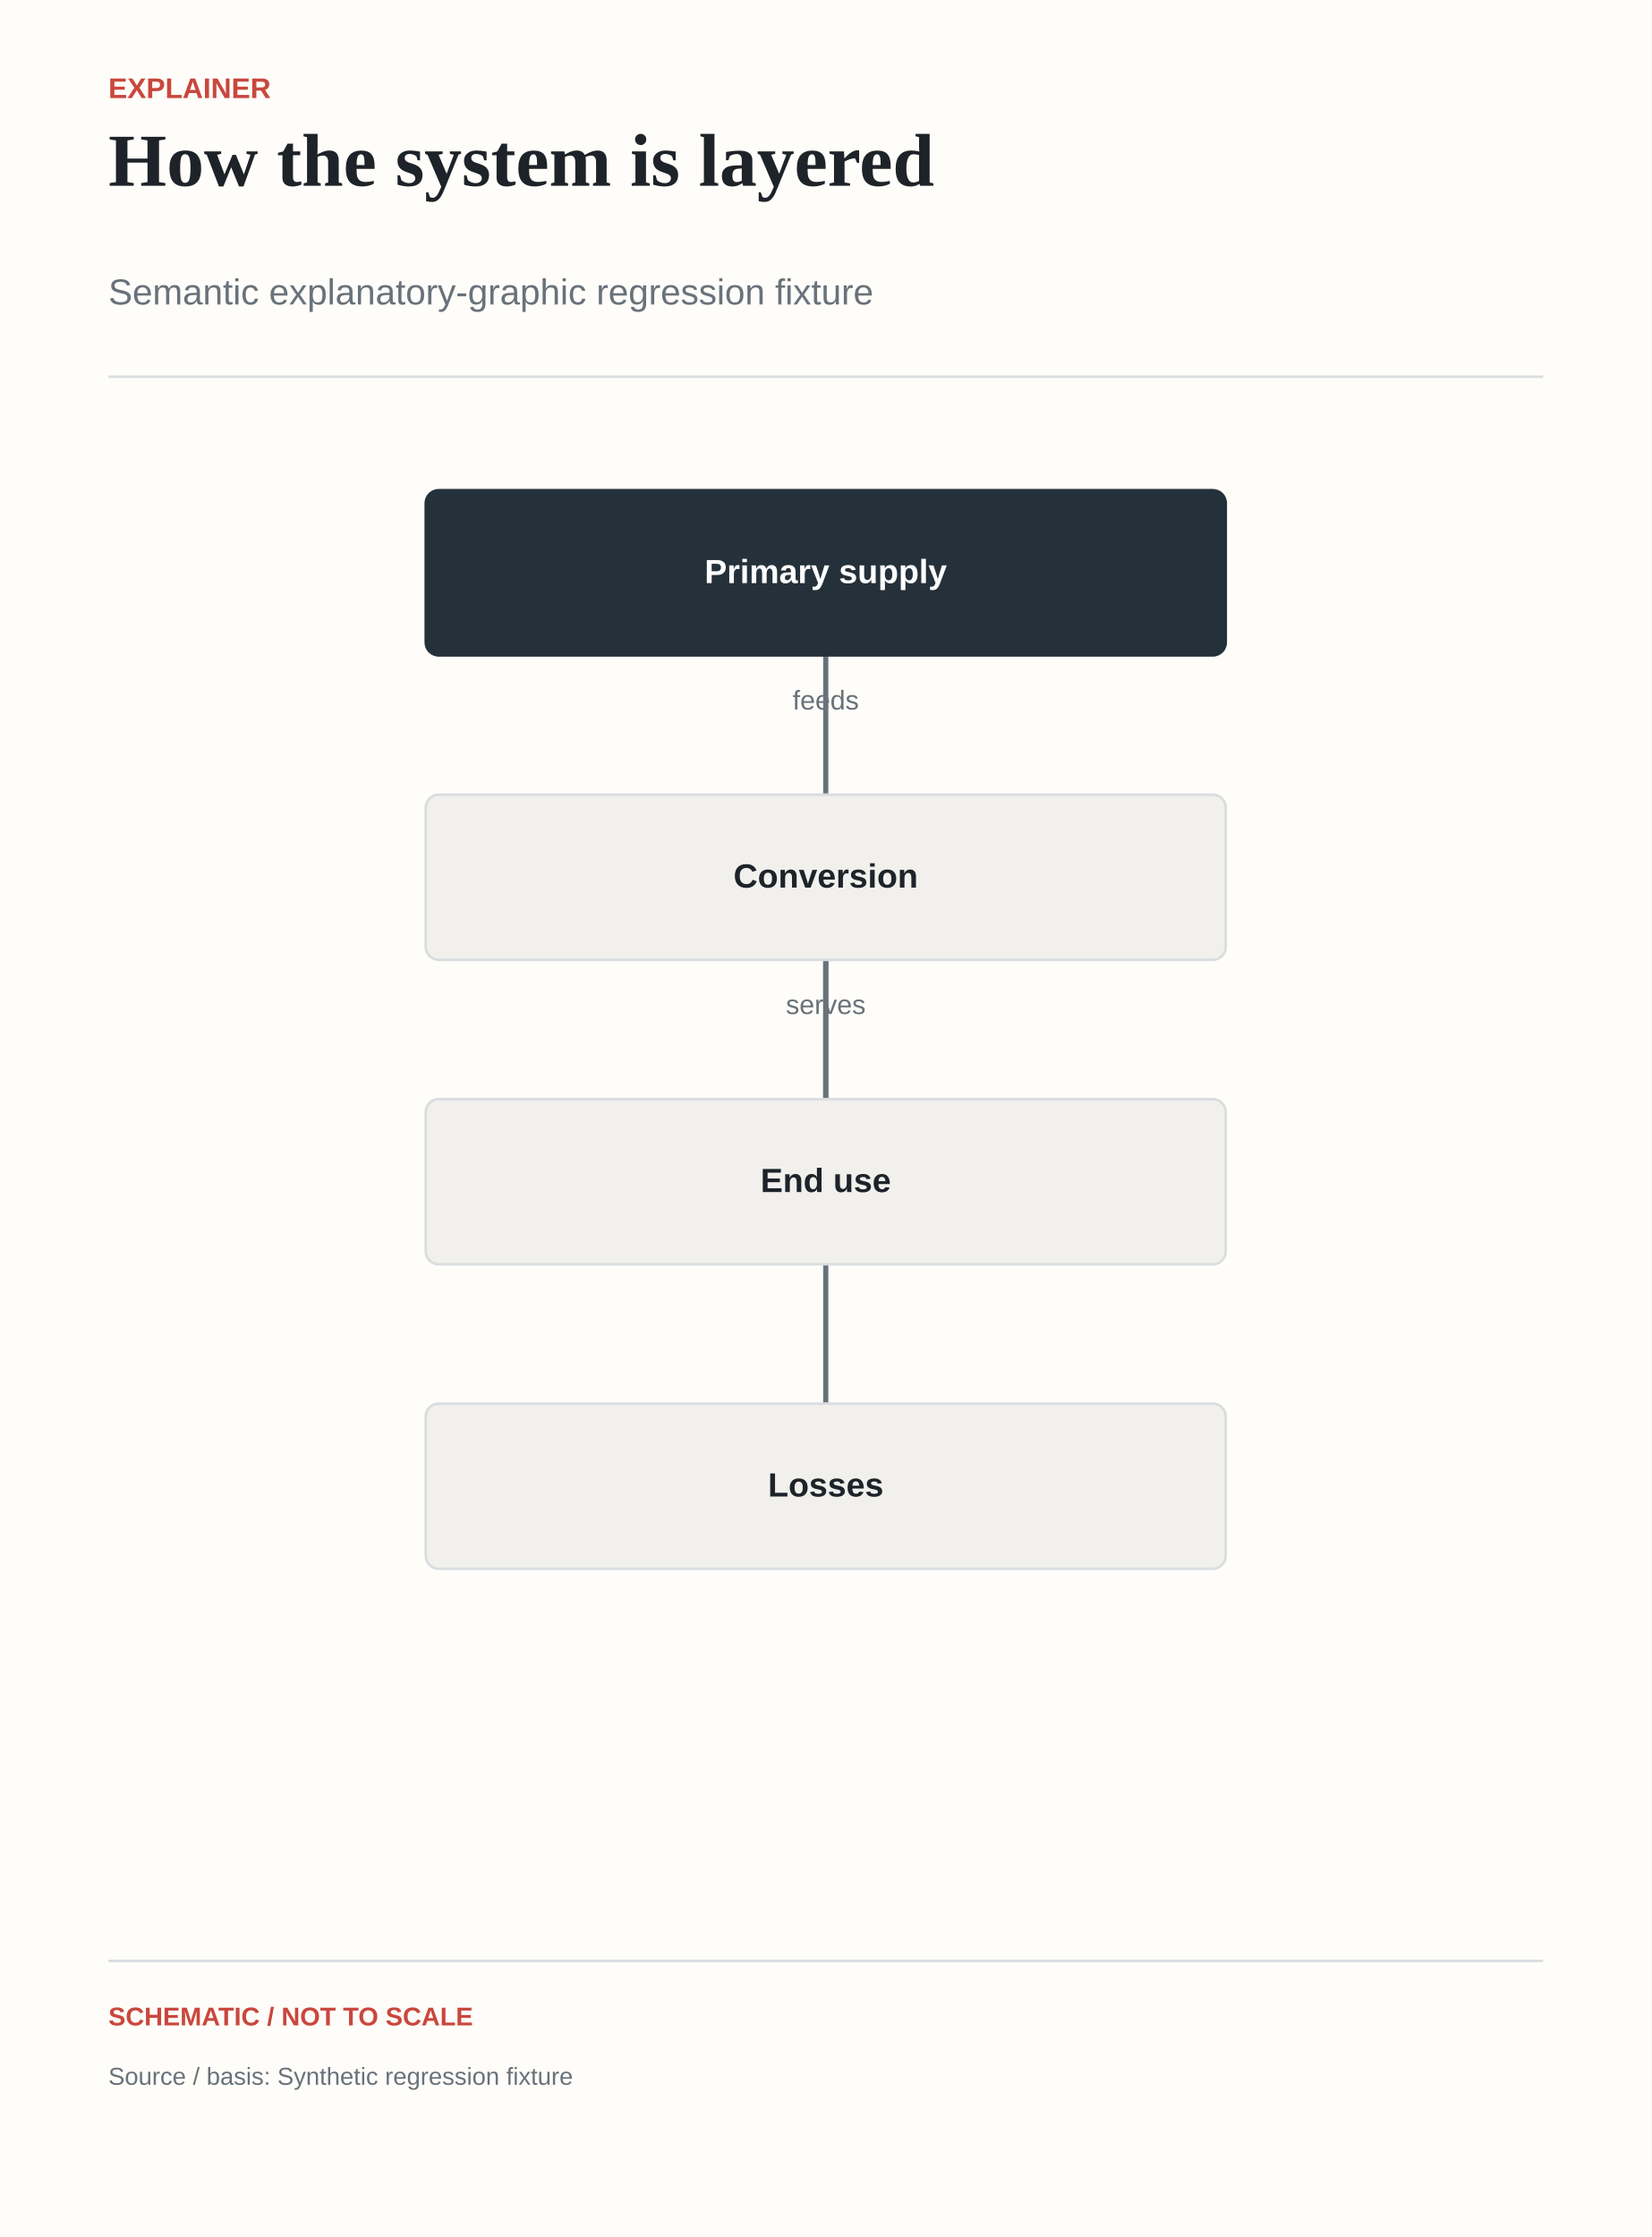
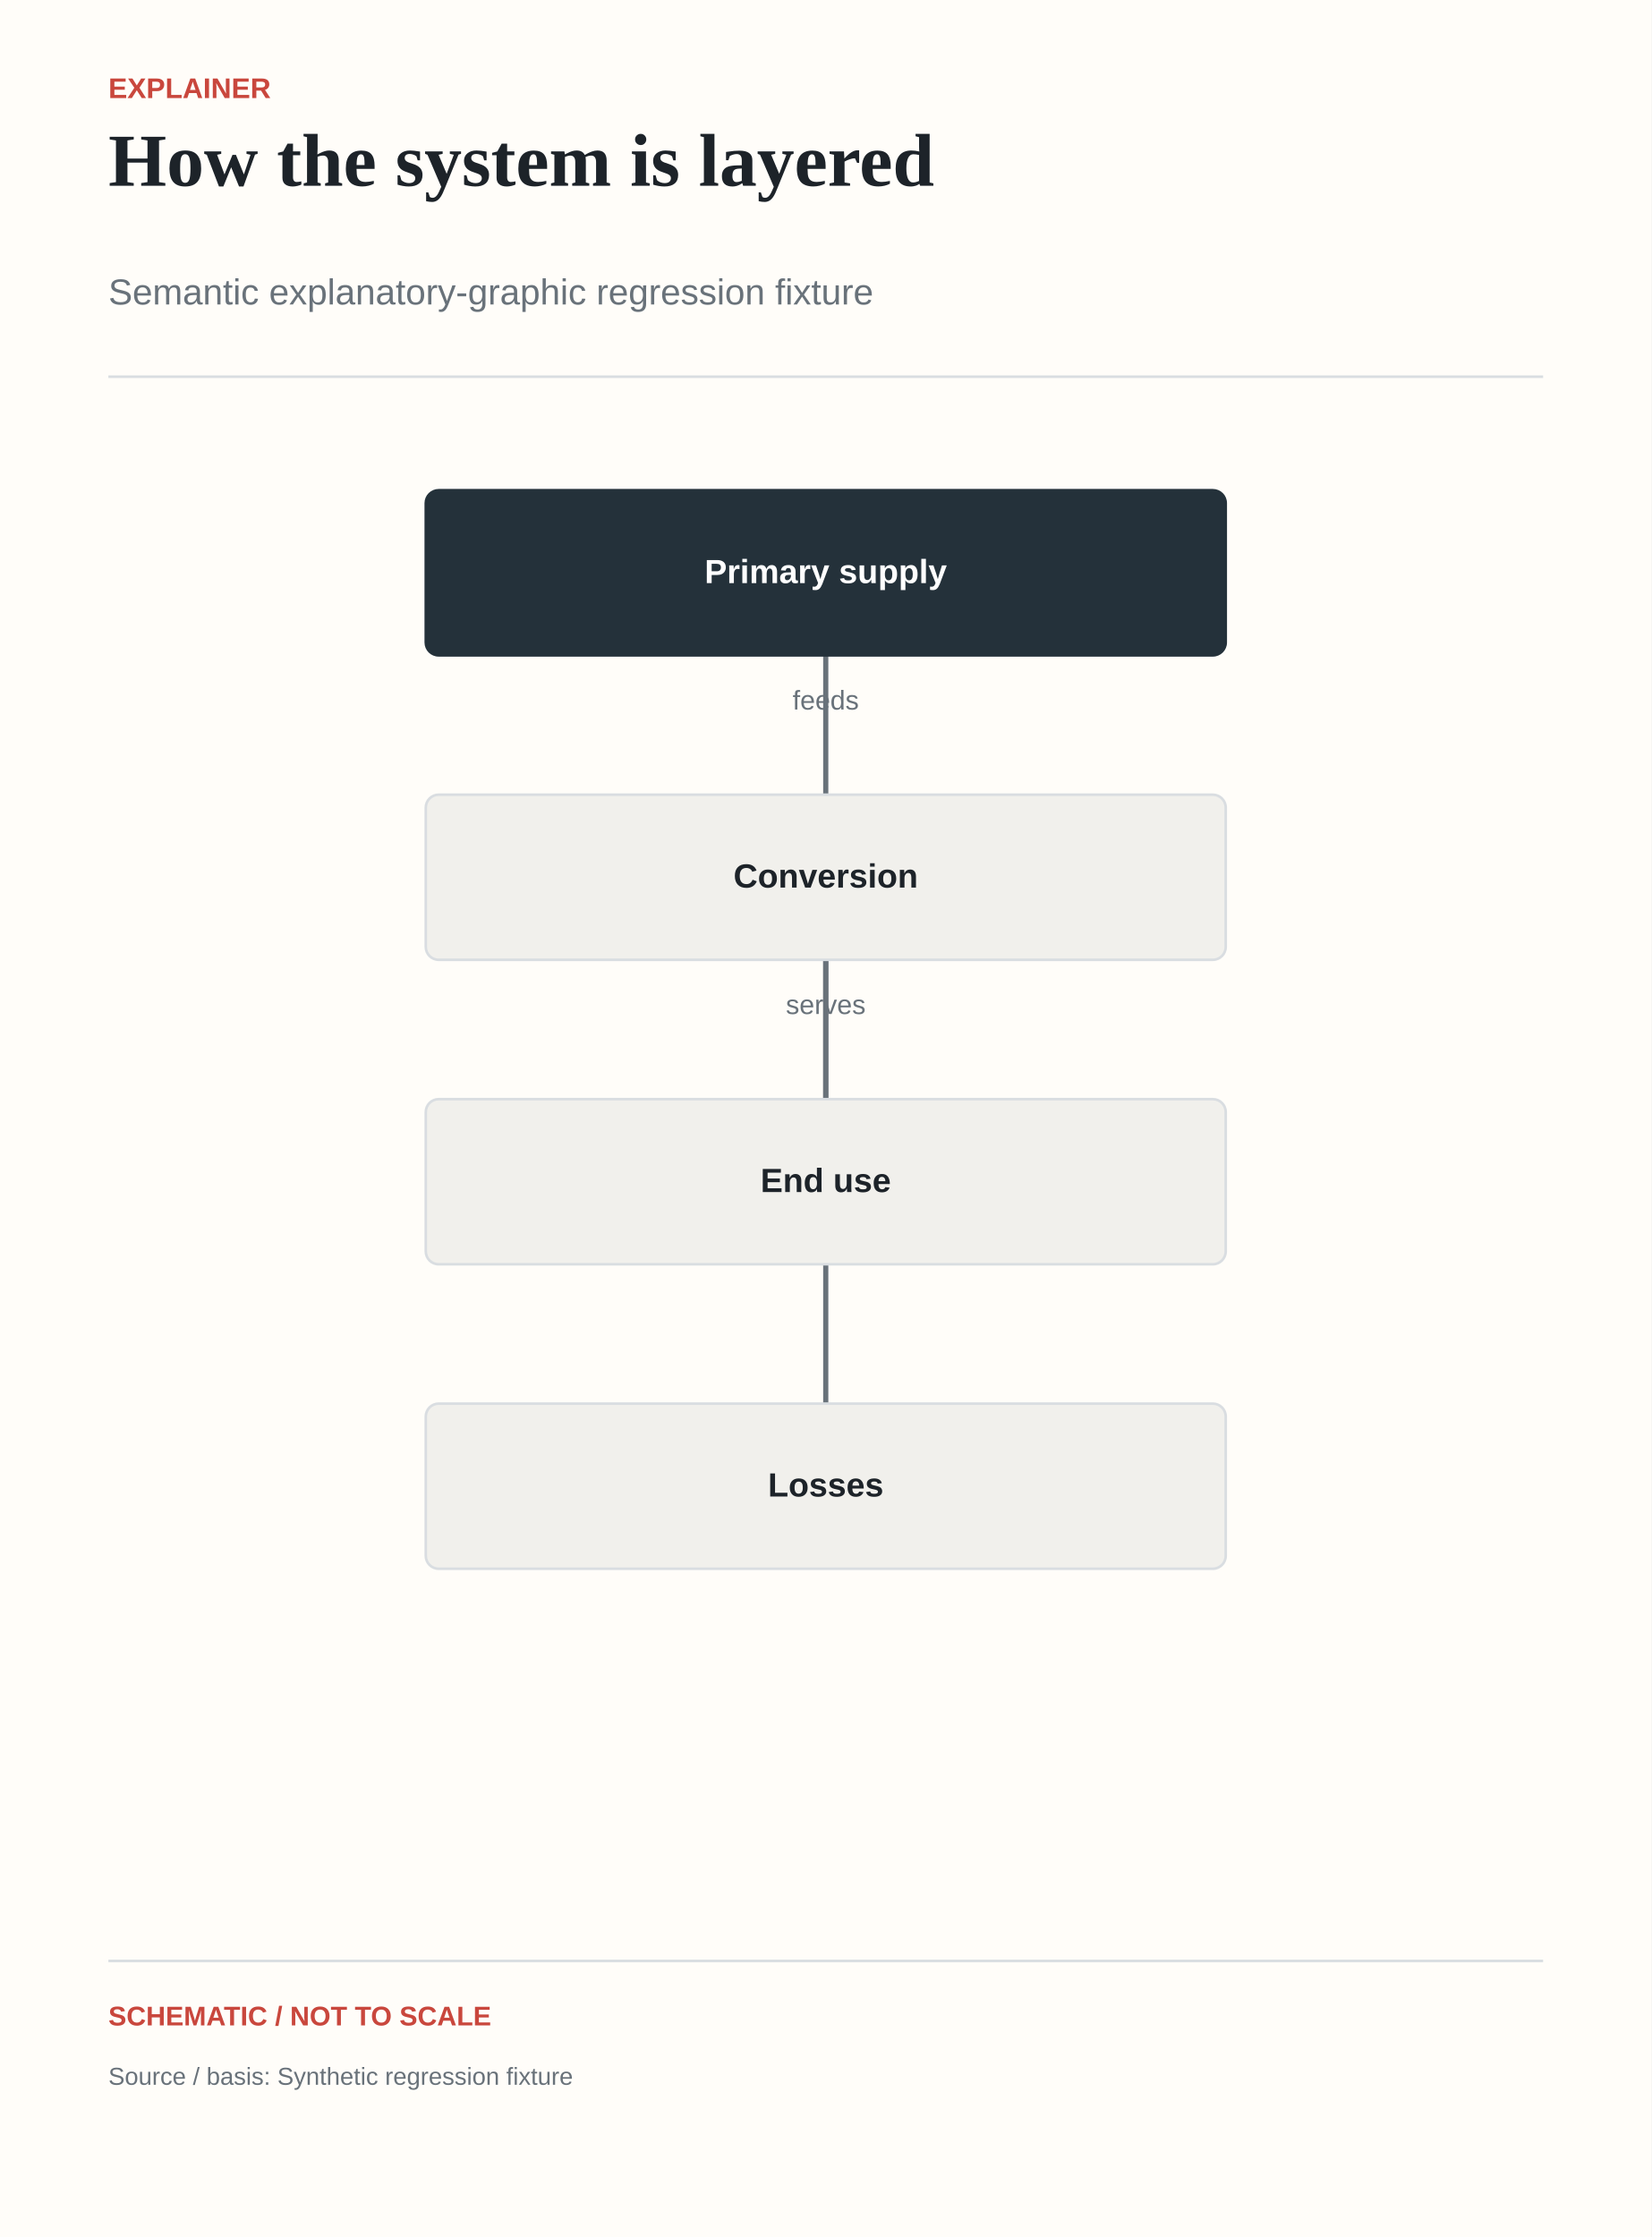
<svg xmlns="http://www.w3.org/2000/svg" viewBox="0 0 640 867" role="img" aria-labelledby="ex-title ex-desc" data-explainer-version="0.1.0" data-view="system">
  <rect width="640" height="867" fill="#fffdf9" />
  <text x="42" y="38" text-anchor="start" font-family="Arial, Helvetica, sans-serif" font-size="11" font-weight="700" fill="#c9473d">EXPLAINER</text>
  <text x="42" y="72" text-anchor="start" font-family="Georgia, 'Times New Roman', serif" font-size="29" font-weight="700" fill="#1d2329">How the system is layered</text>
  <text x="42" y="118" text-anchor="start" font-family="Arial, Helvetica, sans-serif" font-size="14" font-weight="400" fill="#69727a">Semantic explanatory-graphic regression fixture</text>
  <line x1="42" y1="146" x2="598" y2="146" stroke="#d9dde1" />
  <line x1="320" y1="222" x2="320" y2="340" stroke="#69727a" stroke-width="2" />
  <text x="320" y="275" text-anchor="middle" font-family="Arial, Helvetica, sans-serif" font-size="10.5" font-weight="400" fill="#69727a">feeds</text>
  <line x1="320" y1="340" x2="320" y2="458" stroke="#69727a" stroke-width="2" />
  <text x="320" y="393" text-anchor="middle" font-family="Arial, Helvetica, sans-serif" font-size="10.5" font-weight="400" fill="#69727a">serves</text>
  <line x1="320" y1="340" x2="320" y2="576" stroke="#69727a" stroke-width="2" />
  <text x="320" y="452" text-anchor="middle" font-family="Arial, Helvetica, sans-serif" font-size="10.5" font-weight="400" fill="#69727a">loses</text>
  <rect x="165" y="190" width="310" height="64" rx="5" fill="#24313a" stroke="#24313a" />
  <text x="320" y="226" text-anchor="middle" font-family="Arial, Helvetica, sans-serif" font-size="13" font-weight="700" fill="#fff">Primary supply</text>
  <rect x="165" y="308" width="310" height="64" rx="5" fill="#f1f0ec" stroke="#d9dde1" />
  <text x="320" y="344" text-anchor="middle" font-family="Arial, Helvetica, sans-serif" font-size="13" font-weight="700" fill="#1d2329">Conversion</text>
  <rect x="165" y="426" width="310" height="64" rx="5" fill="#f1f0ec" stroke="#d9dde1" />
  <text x="320" y="462" text-anchor="middle" font-family="Arial, Helvetica, sans-serif" font-size="13" font-weight="700" fill="#1d2329">End use</text>
  <rect x="165" y="544" width="310" height="64" rx="5" fill="#f1f0ec" stroke="#d9dde1" />
  <text x="320" y="580" text-anchor="middle" font-family="Arial, Helvetica, sans-serif" font-size="13" font-weight="700" fill="#1d2329">Losses</text>
  <line x1="42" y1="760" x2="598" y2="760" stroke="#d9dde1" />
-   <text x="42" y="785" text-anchor="start" font-family="Arial, Helvetica, sans-serif" font-size="10" font-weight="700" fill="#c9473d">SCHEMATIC / NOT TO SCALE</text>
+   <text x="42" y="785" text-anchor="start" font-family="Arial, Helvetica, sans-serif" font-size="10.5" font-weight="700" fill="#c9473d">SCHEMATIC / NOT TO SCALE</text>
  <text x="42" y="808" text-anchor="start" font-family="Arial, Helvetica, sans-serif" font-size="9.5" font-weight="400" fill="#69727a">Source / basis: Synthetic regression fixture</text>
</svg>
